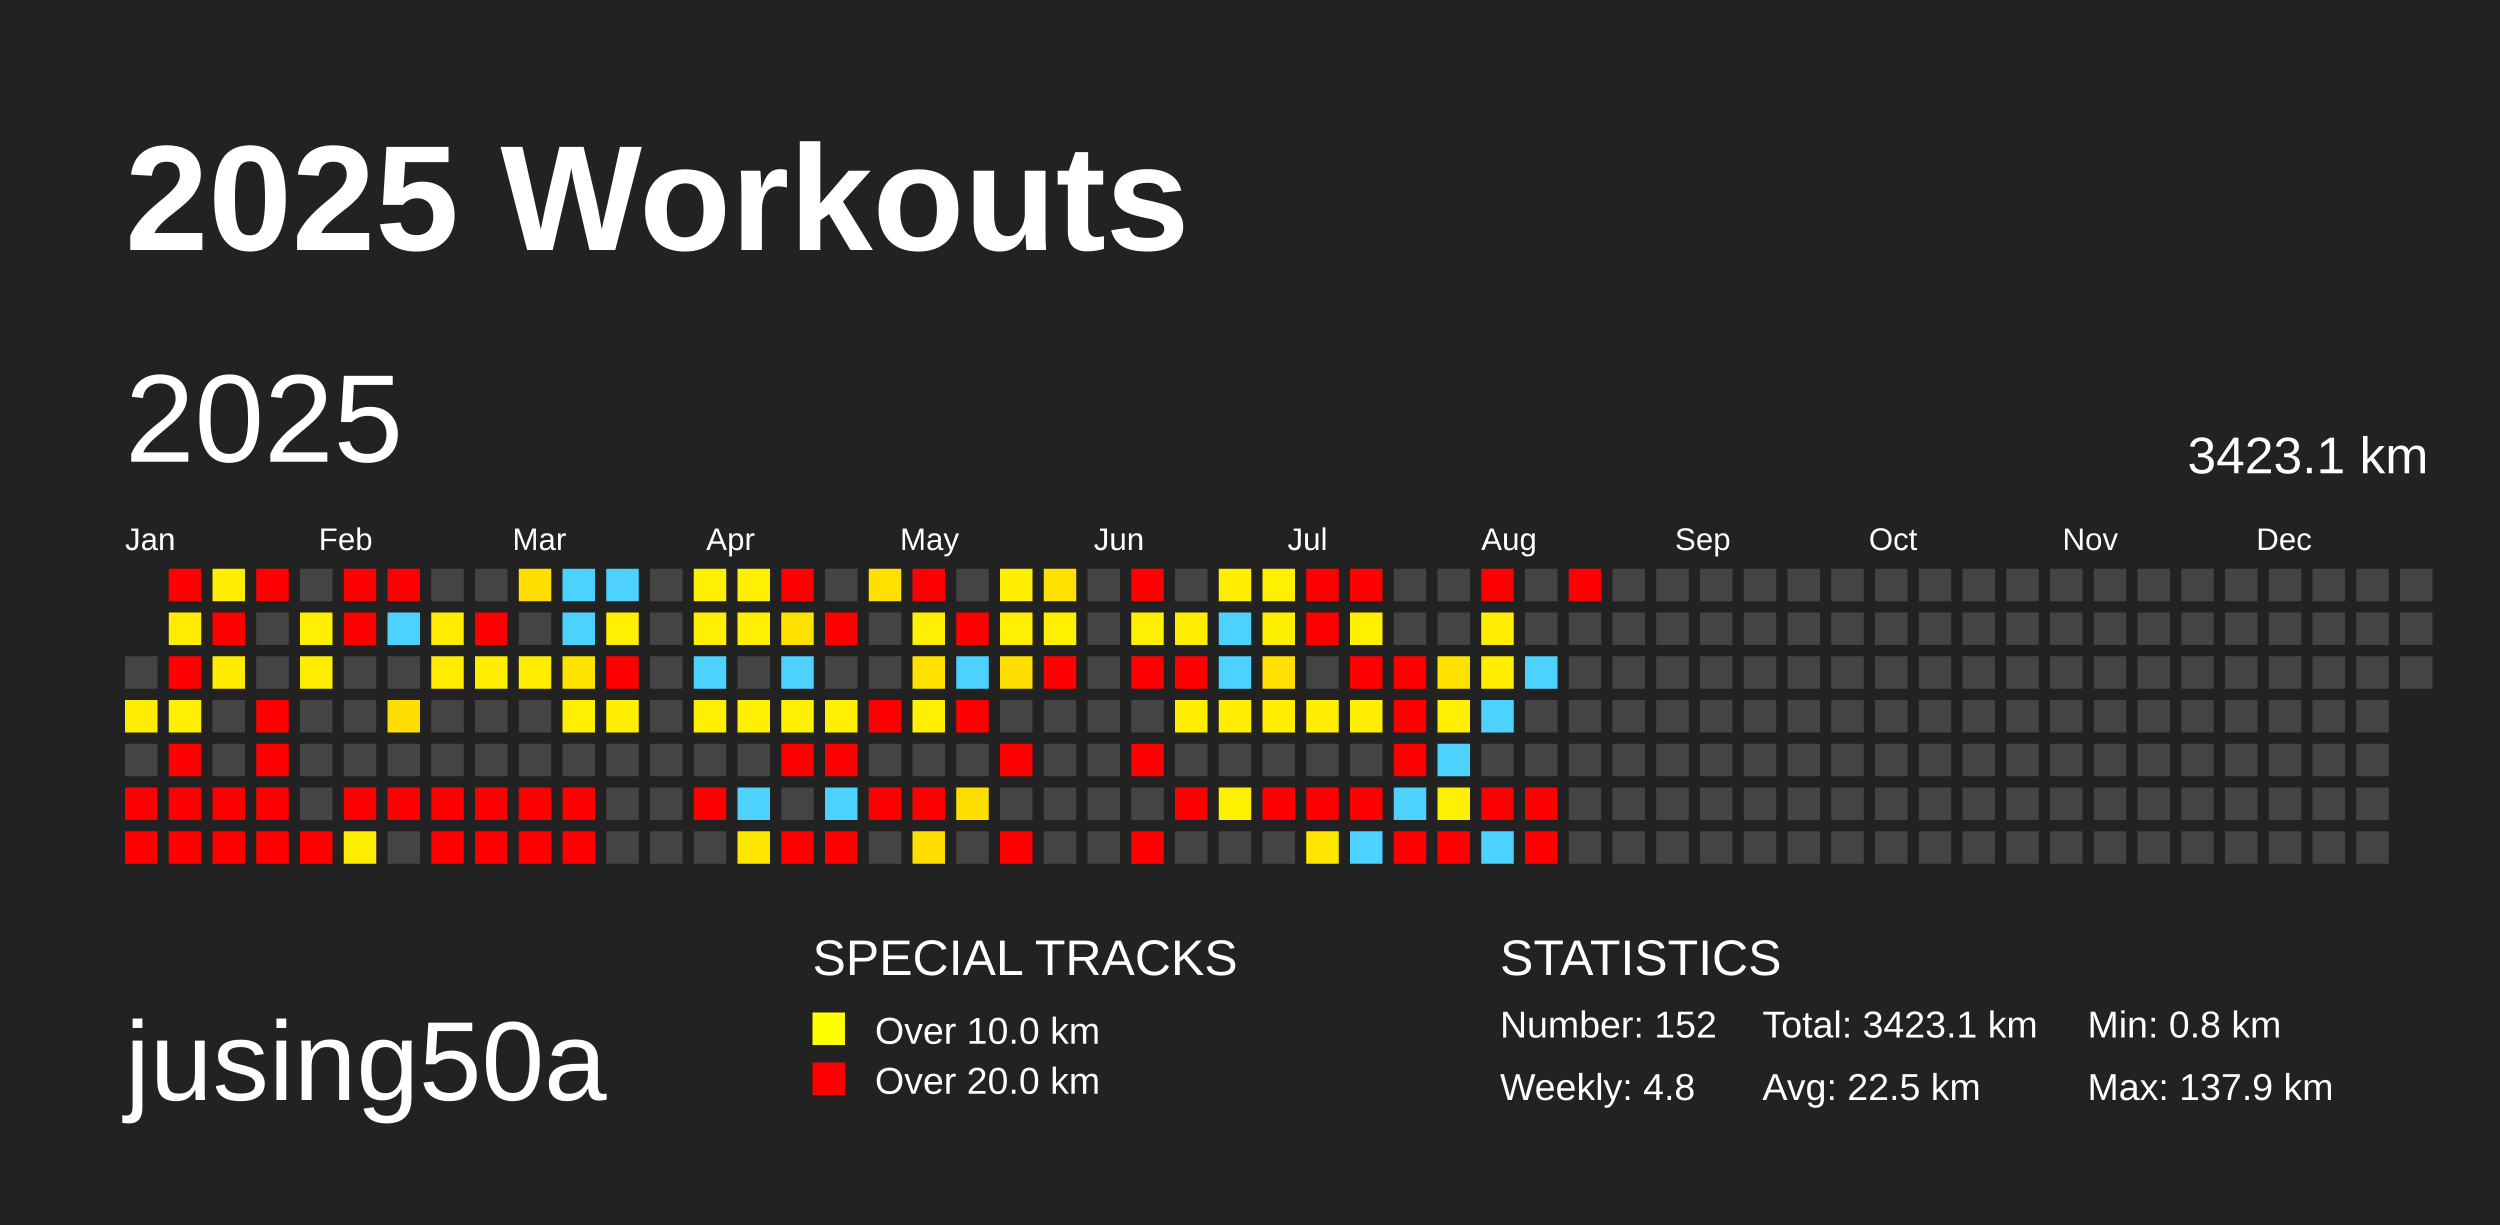
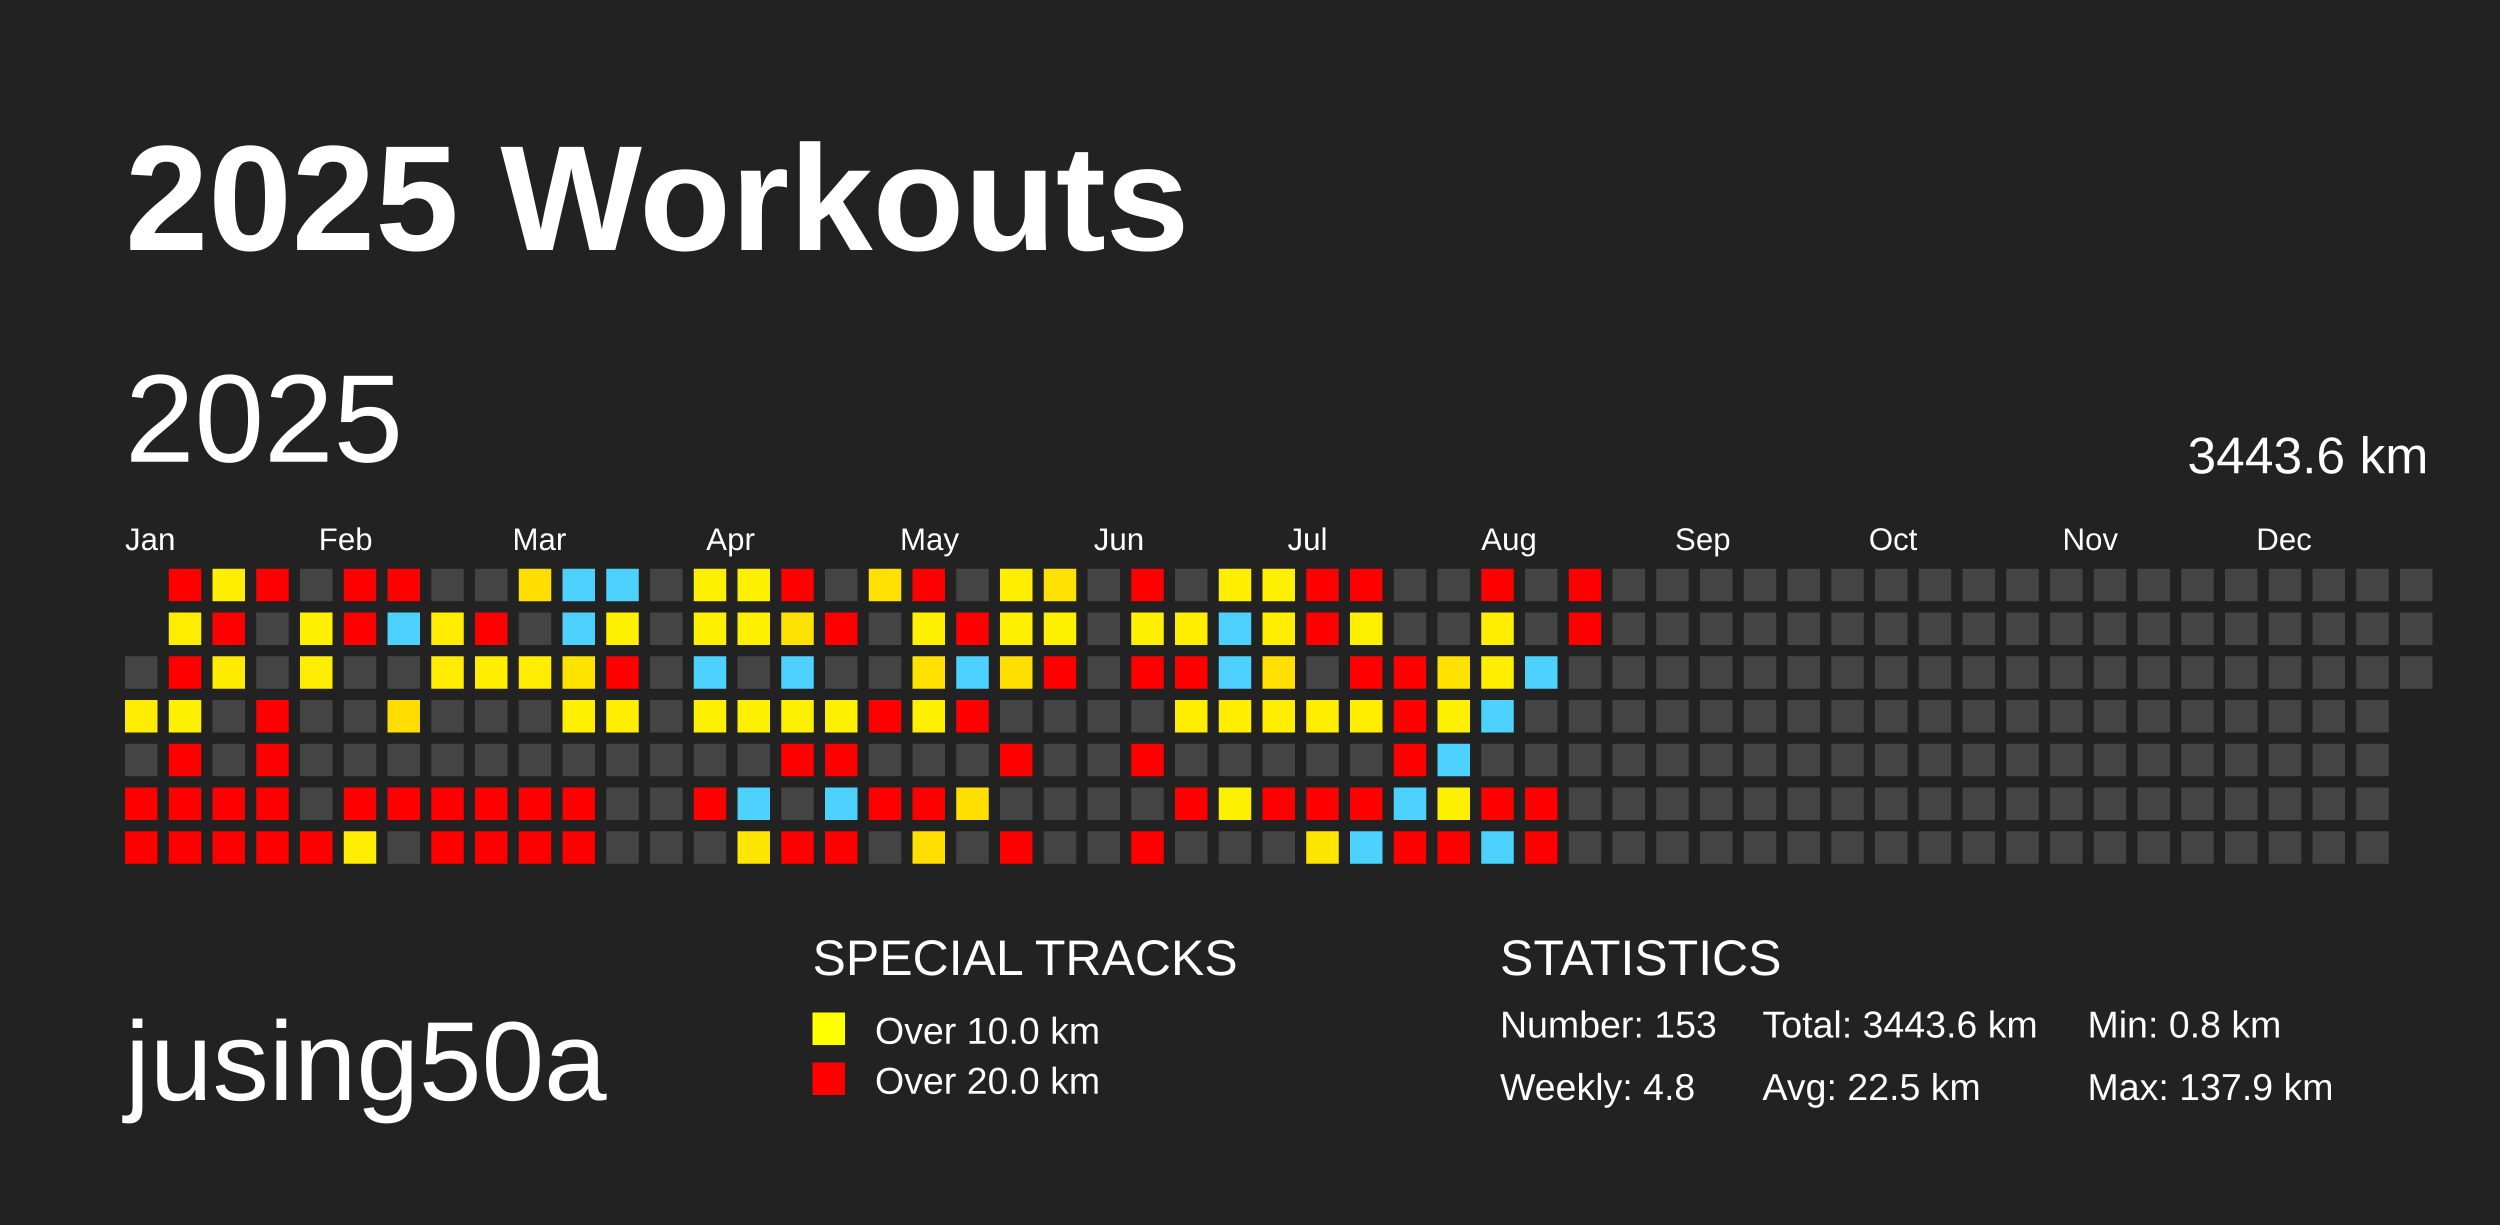
<svg xmlns="http://www.w3.org/2000/svg" baseProfile="full" height="98mm" version="1.1" viewBox="0,0,200,98" width="200mm">
  <defs />
  <rect fill="#222222" height="98" width="200" x="0" y="0" />
  <text fill="#FFFFFF" style="font-size:12px; font-family:Arial; font-weight:bold;" x="10" y="20">2025 Workouts</text>
  <text fill="#FFFFFF" style="font-size:9px; font-family:Arial" x="10" y="88">jusing50a</text>
  <text fill="#FFFFFF" style="font-size:4px; font-family:Arial" x="65" y="78">SPECIAL TRACKS</text>
  <rect fill="yellow" height="2.6" width="2.6" x="65" y="81" />
  <text fill="#FFFFFF" style="font-size:3px; font-family:Arial" x="70" y="83.5">Over 10.0 km</text>
  <rect fill="red" height="2.6" width="2.6" x="65" y="85" />
  <text fill="#FFFFFF" style="font-size:3px; font-family:Arial" x="70" y="87.5">Over 20.0 km</text>
  <text fill="#FFFFFF" style="font-size:4px; font-family:Arial" x="120" y="78">STATISTICS</text>
-   <text fill="#FFFFFF" style="font-size:3px; font-family:Arial" x="120" y="83">Number: 152</text>
+   <text fill="#FFFFFF" style="font-size:3px; font-family:Arial" x="120" y="83">Number: 153</text>
  <text fill="#FFFFFF" style="font-size:3px; font-family:Arial" x="120" y="88">Weekly: 4.8</text>
-   <text fill="#FFFFFF" style="font-size:3px; font-family:Arial" x="141" y="83">Total: 3423.1 km</text>
+   <text fill="#FFFFFF" style="font-size:3px; font-family:Arial" x="141" y="83">Total: 3443.6 km</text>
  <text fill="#FFFFFF" style="font-size:3px; font-family:Arial" x="141" y="88">Avg: 22.5 km</text>
  <text fill="#FFFFFF" style="font-size:3px; font-family:Arial" x="167" y="83">Min: 0.8 km</text>
  <text fill="#FFFFFF" style="font-size:3px; font-family:Arial" x="167" y="88">Max: 137.9 km</text>
  <text dominant-baseline="hanging" fill="#FFFFFF" style="font-size:10.0px; font-family:Arial;" x="10" y="30">2025</text>
-   <text dominant-baseline="hanging" fill="#FFFFFF" style="font-size:4.125px; font-family:Arial;" x="175" y="35">3423.1 km</text>
+   <text dominant-baseline="hanging" fill="#FFFFFF" style="font-size:4.125px; font-family:Arial;" x="175" y="35">3443.6 km</text>
  <text fill="#FFFFFF" style="font-size:2.5px; font-family:Arial" x="10.0" y="44">Jan</text>
  <text fill="#FFFFFF" style="font-size:2.5px; font-family:Arial" x="25.5" y="44">Feb</text>
  <text fill="#FFFFFF" style="font-size:2.5px; font-family:Arial" x="41.0" y="44">Mar</text>
  <text fill="#FFFFFF" style="font-size:2.5px; font-family:Arial" x="56.5" y="44">Apr</text>
  <text fill="#FFFFFF" style="font-size:2.5px; font-family:Arial" x="72.0" y="44">May</text>
  <text fill="#FFFFFF" style="font-size:2.5px; font-family:Arial" x="87.5" y="44">Jun</text>
  <text fill="#FFFFFF" style="font-size:2.5px; font-family:Arial" x="103.0" y="44">Jul</text>
  <text fill="#FFFFFF" style="font-size:2.5px; font-family:Arial" x="118.5" y="44">Aug</text>
  <text fill="#FFFFFF" style="font-size:2.5px; font-family:Arial" x="134.0" y="44">Sep</text>
  <text fill="#FFFFFF" style="font-size:2.5px; font-family:Arial" x="149.5" y="44">Oct</text>
  <text fill="#FFFFFF" style="font-size:2.5px; font-family:Arial" x="165.0" y="44">Nov</text>
  <text fill="#FFFFFF" style="font-size:2.5px; font-family:Arial" x="180.5" y="44">Dec</text>
  <rect fill="#444444" height="2.6" width="2.6" x="10.0" y="52.5" />
  <rect fill="#ffec00" height="2.6" width="2.6" x="10.0" y="56.0" />
  <rect fill="#444444" height="2.6" width="2.6" x="10.0" y="59.5" />
  <rect fill="red" height="2.6" width="2.6" x="10.0" y="63.0" />
  <rect fill="red" height="2.6" width="2.6" x="10.0" y="66.5" />
  <rect fill="red" height="2.6" width="2.6" x="13.5" y="45.5" />
  <rect fill="#ffec00" height="2.6" width="2.6" x="13.5" y="49.0" />
  <rect fill="red" height="2.6" width="2.6" x="13.5" y="52.5" />
  <rect fill="#ffef00" height="2.6" width="2.6" x="13.5" y="56.0" />
  <rect fill="red" height="2.6" width="2.6" x="13.5" y="59.5" />
  <rect fill="red" height="2.6" width="2.6" x="13.5" y="63.0" />
  <rect fill="red" height="2.6" width="2.6" x="13.5" y="66.5" />
  <rect fill="#ffee00" height="2.6" width="2.6" x="17.0" y="45.5" />
  <rect fill="red" height="2.6" width="2.6" x="17.0" y="49.0" />
  <rect fill="#ffeb00" height="2.6" width="2.6" x="17.0" y="52.5" />
  <rect fill="#444444" height="2.6" width="2.6" x="17.0" y="56.0" />
  <rect fill="#444444" height="2.6" width="2.6" x="17.0" y="59.5" />
  <rect fill="red" height="2.6" width="2.6" x="17.0" y="63.0" />
  <rect fill="red" height="2.6" width="2.6" x="17.0" y="66.5" />
  <rect fill="red" height="2.6" width="2.6" x="20.5" y="45.5" />
  <rect fill="#444444" height="2.6" width="2.6" x="20.5" y="49.0" />
  <rect fill="#444444" height="2.6" width="2.6" x="20.5" y="52.5" />
  <rect fill="red" height="2.6" width="2.6" x="20.5" y="56.0" />
  <rect fill="red" height="2.6" width="2.6" x="20.5" y="59.5" />
  <rect fill="red" height="2.6" width="2.6" x="20.5" y="63.0" />
  <rect fill="red" height="2.6" width="2.6" x="20.5" y="66.5" />
  <rect fill="#444444" height="2.6" width="2.6" x="24.0" y="45.5" />
  <rect fill="#ffef00" height="2.6" width="2.6" x="24.0" y="49.0" />
  <rect fill="#ffed00" height="2.6" width="2.6" x="24.0" y="52.5" />
  <rect fill="#444444" height="2.6" width="2.6" x="24.0" y="56.0" />
  <rect fill="#444444" height="2.6" width="2.6" x="24.0" y="59.5" />
  <rect fill="#444444" height="2.6" width="2.6" x="24.0" y="63.0" />
  <rect fill="red" height="2.6" width="2.6" x="24.0" y="66.5" />
  <rect fill="red" height="2.6" width="2.6" x="27.5" y="45.5" />
  <rect fill="red" height="2.6" width="2.6" x="27.5" y="49.0" />
  <rect fill="#444444" height="2.6" width="2.6" x="27.5" y="52.5" />
  <rect fill="#444444" height="2.6" width="2.6" x="27.5" y="56.0" />
  <rect fill="#444444" height="2.6" width="2.6" x="27.5" y="59.5" />
  <rect fill="red" height="2.6" width="2.6" x="27.5" y="63.0" />
  <rect fill="#ffed00" height="2.6" width="2.6" x="27.5" y="66.5" />
  <rect fill="red" height="2.6" width="2.6" x="31.0" y="45.5" />
  <rect fill="#4dd2ff" height="2.6" width="2.6" x="31.0" y="49.0" />
  <rect fill="#444444" height="2.6" width="2.6" x="31.0" y="52.5" />
  <rect fill="#ffdd00" height="2.6" width="2.6" x="31.0" y="56.0" />
  <rect fill="#444444" height="2.6" width="2.6" x="31.0" y="59.5" />
  <rect fill="red" height="2.6" width="2.6" x="31.0" y="63.0" />
  <rect fill="#444444" height="2.6" width="2.6" x="31.0" y="66.5" />
  <rect fill="#444444" height="2.6" width="2.6" x="34.5" y="45.5" />
  <rect fill="#ffec00" height="2.6" width="2.6" x="34.5" y="49.0" />
  <rect fill="#ffec00" height="2.6" width="2.6" x="34.5" y="52.5" />
  <rect fill="#444444" height="2.6" width="2.6" x="34.5" y="56.0" />
  <rect fill="#444444" height="2.6" width="2.6" x="34.5" y="59.5" />
  <rect fill="red" height="2.6" width="2.6" x="34.5" y="63.0" />
  <rect fill="red" height="2.6" width="2.6" x="34.5" y="66.5" />
  <rect fill="#444444" height="2.6" width="2.6" x="38.0" y="45.5" />
  <rect fill="red" height="2.6" width="2.6" x="38.0" y="49.0" />
  <rect fill="#ffee00" height="2.6" width="2.6" x="38.0" y="52.5" />
  <rect fill="#444444" height="2.6" width="2.6" x="38.0" y="56.0" />
  <rect fill="#444444" height="2.6" width="2.6" x="38.0" y="59.5" />
  <rect fill="red" height="2.6" width="2.6" x="38.0" y="63.0" />
  <rect fill="red" height="2.6" width="2.6" x="38.0" y="66.5" />
  <rect fill="#ffde00" height="2.6" width="2.6" x="41.5" y="45.5" />
  <rect fill="#444444" height="2.6" width="2.6" x="41.5" y="49.0" />
  <rect fill="#ffed00" height="2.6" width="2.6" x="41.5" y="52.5" />
  <rect fill="#444444" height="2.6" width="2.6" x="41.5" y="56.0" />
  <rect fill="#444444" height="2.6" width="2.6" x="41.5" y="59.5" />
  <rect fill="red" height="2.6" width="2.6" x="41.5" y="63.0" />
  <rect fill="red" height="2.6" width="2.6" x="41.5" y="66.5" />
  <rect fill="#4dd2ff" height="2.6" width="2.6" x="45.0" y="45.5" />
  <rect fill="#4dd2ff" height="2.6" width="2.6" x="45.0" y="49.0" />
  <rect fill="#ffe300" height="2.6" width="2.6" x="45.0" y="52.5" />
  <rect fill="#ffef00" height="2.6" width="2.6" x="45.0" y="56.0" />
  <rect fill="#444444" height="2.6" width="2.6" x="45.0" y="59.5" />
  <rect fill="red" height="2.6" width="2.6" x="45.0" y="63.0" />
  <rect fill="red" height="2.6" width="2.6" x="45.0" y="66.5" />
  <rect fill="#4dd2ff" height="2.6" width="2.6" x="48.5" y="45.5" />
  <rect fill="#ffef00" height="2.6" width="2.6" x="48.5" y="49.0" />
  <rect fill="red" height="2.6" width="2.6" x="48.5" y="52.5" />
  <rect fill="#ffee00" height="2.6" width="2.6" x="48.5" y="56.0" />
  <rect fill="#444444" height="2.6" width="2.6" x="48.5" y="59.5" />
  <rect fill="#444444" height="2.6" width="2.6" x="48.5" y="63.0" />
  <rect fill="#444444" height="2.6" width="2.6" x="48.5" y="66.5" />
  <rect fill="#444444" height="2.6" width="2.6" x="52.0" y="45.5" />
  <rect fill="#444444" height="2.6" width="2.6" x="52.0" y="49.0" />
  <rect fill="#444444" height="2.6" width="2.6" x="52.0" y="52.5" />
  <rect fill="#444444" height="2.6" width="2.6" x="52.0" y="56.0" />
  <rect fill="#444444" height="2.6" width="2.6" x="52.0" y="59.5" />
  <rect fill="#444444" height="2.6" width="2.6" x="52.0" y="63.0" />
  <rect fill="#444444" height="2.6" width="2.6" x="52.0" y="66.5" />
  <rect fill="#ffef00" height="2.6" width="2.6" x="55.5" y="45.5" />
  <rect fill="#ffef00" height="2.6" width="2.6" x="55.5" y="49.0" />
  <rect fill="#4dd2ff" height="2.6" width="2.6" x="55.5" y="52.5" />
  <rect fill="#ffef00" height="2.6" width="2.6" x="55.5" y="56.0" />
  <rect fill="#444444" height="2.6" width="2.6" x="55.5" y="59.5" />
  <rect fill="red" height="2.6" width="2.6" x="55.5" y="63.0" />
  <rect fill="#444444" height="2.6" width="2.6" x="55.5" y="66.5" />
  <rect fill="#ffef00" height="2.6" width="2.6" x="59.0" y="45.5" />
  <rect fill="#ffef00" height="2.6" width="2.6" x="59.0" y="49.0" />
  <rect fill="#444444" height="2.6" width="2.6" x="59.0" y="52.5" />
  <rect fill="#ffef00" height="2.6" width="2.6" x="59.0" y="56.0" />
  <rect fill="#444444" height="2.6" width="2.6" x="59.0" y="59.5" />
  <rect fill="#4dd2ff" height="2.6" width="2.6" x="59.0" y="63.0" />
  <rect fill="#ffe600" height="2.6" width="2.6" x="59.0" y="66.5" />
  <rect fill="red" height="2.6" width="2.6" x="62.5" y="45.5" />
  <rect fill="#ffe100" height="2.6" width="2.6" x="62.5" y="49.0" />
  <rect fill="#4dd2ff" height="2.6" width="2.6" x="62.5" y="52.5" />
  <rect fill="#ffef00" height="2.6" width="2.6" x="62.5" y="56.0" />
  <rect fill="red" height="2.6" width="2.6" x="62.5" y="59.5" />
  <rect fill="#444444" height="2.6" width="2.6" x="62.5" y="63.0" />
  <rect fill="red" height="2.6" width="2.6" x="62.5" y="66.5" />
  <rect fill="#444444" height="2.6" width="2.6" x="66.0" y="45.5" />
  <rect fill="red" height="2.6" width="2.6" x="66.0" y="49.0" />
  <rect fill="#444444" height="2.6" width="2.6" x="66.0" y="52.5" />
  <rect fill="#ffef00" height="2.6" width="2.6" x="66.0" y="56.0" />
  <rect fill="red" height="2.6" width="2.6" x="66.0" y="59.5" />
  <rect fill="#4dd2ff" height="2.6" width="2.6" x="66.0" y="63.0" />
  <rect fill="red" height="2.6" width="2.6" x="66.0" y="66.5" />
  <rect fill="#ffe000" height="2.6" width="2.6" x="69.5" y="45.5" />
  <rect fill="#444444" height="2.6" width="2.6" x="69.5" y="49.0" />
  <rect fill="#444444" height="2.6" width="2.6" x="69.5" y="52.5" />
  <rect fill="red" height="2.6" width="2.6" x="69.5" y="56.0" />
  <rect fill="#444444" height="2.6" width="2.6" x="69.5" y="59.5" />
  <rect fill="red" height="2.6" width="2.6" x="69.5" y="63.0" />
  <rect fill="#444444" height="2.6" width="2.6" x="69.5" y="66.5" />
  <rect fill="red" height="2.6" width="2.6" x="73.0" y="45.5" />
  <rect fill="#ffef00" height="2.6" width="2.6" x="73.0" y="49.0" />
  <rect fill="#ffe200" height="2.6" width="2.6" x="73.0" y="52.5" />
  <rect fill="#ffef00" height="2.6" width="2.6" x="73.0" y="56.0" />
  <rect fill="#444444" height="2.6" width="2.6" x="73.0" y="59.5" />
  <rect fill="red" height="2.6" width="2.6" x="73.0" y="63.0" />
  <rect fill="#ffdf00" height="2.6" width="2.6" x="73.0" y="66.5" />
  <rect fill="#444444" height="2.6" width="2.6" x="76.5" y="45.5" />
  <rect fill="red" height="2.6" width="2.6" x="76.5" y="49.0" />
  <rect fill="#4dd2ff" height="2.6" width="2.6" x="76.5" y="52.5" />
  <rect fill="red" height="2.6" width="2.6" x="76.5" y="56.0" />
  <rect fill="#444444" height="2.6" width="2.6" x="76.5" y="59.5" />
  <rect fill="#ffdf00" height="2.6" width="2.6" x="76.5" y="63.0" />
  <rect fill="#444444" height="2.6" width="2.6" x="76.5" y="66.5" />
  <rect fill="#ffee00" height="2.6" width="2.6" x="80.0" y="45.5" />
  <rect fill="#ffef00" height="2.6" width="2.6" x="80.0" y="49.0" />
  <rect fill="#ffdf00" height="2.6" width="2.6" x="80.0" y="52.5" />
  <rect fill="#444444" height="2.6" width="2.6" x="80.0" y="56.0" />
  <rect fill="red" height="2.6" width="2.6" x="80.0" y="59.5" />
  <rect fill="#444444" height="2.6" width="2.6" x="80.0" y="63.0" />
  <rect fill="red" height="2.6" width="2.6" x="80.0" y="66.5" />
  <rect fill="#ffe100" height="2.6" width="2.6" x="83.5" y="45.5" />
  <rect fill="#fff000" height="2.6" width="2.6" x="83.5" y="49.0" />
  <rect fill="red" height="2.6" width="2.6" x="83.5" y="52.5" />
  <rect fill="#444444" height="2.6" width="2.6" x="83.5" y="56.0" />
  <rect fill="#444444" height="2.6" width="2.6" x="83.5" y="59.5" />
  <rect fill="#444444" height="2.6" width="2.6" x="83.5" y="63.0" />
  <rect fill="#444444" height="2.6" width="2.6" x="83.5" y="66.5" />
  <rect fill="#444444" height="2.6" width="2.6" x="87.0" y="45.5" />
  <rect fill="#444444" height="2.6" width="2.6" x="87.0" y="49.0" />
  <rect fill="#444444" height="2.6" width="2.6" x="87.0" y="52.5" />
  <rect fill="#444444" height="2.6" width="2.6" x="87.0" y="56.0" />
  <rect fill="#444444" height="2.6" width="2.6" x="87.0" y="59.5" />
  <rect fill="#444444" height="2.6" width="2.6" x="87.0" y="63.0" />
  <rect fill="#444444" height="2.6" width="2.6" x="87.0" y="66.5" />
  <rect fill="red" height="2.6" width="2.6" x="90.5" y="45.5" />
  <rect fill="#ffef00" height="2.6" width="2.6" x="90.5" y="49.0" />
  <rect fill="red" height="2.6" width="2.6" x="90.5" y="52.5" />
  <rect fill="#444444" height="2.6" width="2.6" x="90.5" y="56.0" />
  <rect fill="red" height="2.6" width="2.6" x="90.5" y="59.5" />
  <rect fill="#444444" height="2.6" width="2.6" x="90.5" y="63.0" />
  <rect fill="red" height="2.6" width="2.6" x="90.5" y="66.5" />
  <rect fill="#444444" height="2.6" width="2.6" x="94.0" y="45.5" />
  <rect fill="#ffee00" height="2.6" width="2.6" x="94.0" y="49.0" />
  <rect fill="red" height="2.6" width="2.6" x="94.0" y="52.5" />
  <rect fill="#ffee00" height="2.6" width="2.6" x="94.0" y="56.0" />
  <rect fill="#444444" height="2.6" width="2.6" x="94.0" y="59.5" />
  <rect fill="red" height="2.6" width="2.6" x="94.0" y="63.0" />
  <rect fill="#444444" height="2.6" width="2.6" x="94.0" y="66.5" />
  <rect fill="#ffee00" height="2.6" width="2.6" x="97.5" y="45.5" />
  <rect fill="#4dd2ff" height="2.6" width="2.6" x="97.5" y="49.0" />
  <rect fill="#4dd2ff" height="2.6" width="2.6" x="97.5" y="52.5" />
  <rect fill="#ffee00" height="2.6" width="2.6" x="97.5" y="56.0" />
  <rect fill="#444444" height="2.6" width="2.6" x="97.5" y="59.5" />
  <rect fill="#fff000" height="2.6" width="2.6" x="97.5" y="63.0" />
  <rect fill="#444444" height="2.6" width="2.6" x="97.5" y="66.5" />
  <rect fill="#ffef00" height="2.6" width="2.6" x="101.0" y="45.5" />
  <rect fill="#ffee00" height="2.6" width="2.6" x="101.0" y="49.0" />
  <rect fill="#ffe000" height="2.6" width="2.6" x="101.0" y="52.5" />
  <rect fill="#ffee00" height="2.6" width="2.6" x="101.0" y="56.0" />
  <rect fill="#444444" height="2.6" width="2.6" x="101.0" y="59.5" />
  <rect fill="red" height="2.6" width="2.6" x="101.0" y="63.0" />
  <rect fill="#444444" height="2.6" width="2.6" x="101.0" y="66.5" />
  <rect fill="red" height="2.6" width="2.6" x="104.5" y="45.5" />
  <rect fill="red" height="2.6" width="2.6" x="104.5" y="49.0" />
  <rect fill="#444444" height="2.6" width="2.6" x="104.5" y="52.5" />
  <rect fill="#ffee00" height="2.6" width="2.6" x="104.5" y="56.0" />
  <rect fill="#444444" height="2.6" width="2.6" x="104.5" y="59.5" />
  <rect fill="red" height="2.6" width="2.6" x="104.5" y="63.0" />
  <rect fill="#ffe600" height="2.6" width="2.6" x="104.5" y="66.5" />
  <rect fill="red" height="2.6" width="2.6" x="108.0" y="45.5" />
  <rect fill="#fff000" height="2.6" width="2.6" x="108.0" y="49.0" />
  <rect fill="red" height="2.6" width="2.6" x="108.0" y="52.5" />
  <rect fill="#ffee00" height="2.6" width="2.6" x="108.0" y="56.0" />
  <rect fill="#444444" height="2.6" width="2.6" x="108.0" y="59.5" />
  <rect fill="red" height="2.6" width="2.6" x="108.0" y="63.0" />
  <rect fill="#4dd2ff" height="2.6" width="2.6" x="108.0" y="66.5" />
  <rect fill="#444444" height="2.6" width="2.6" x="111.5" y="45.5" />
  <rect fill="#444444" height="2.6" width="2.6" x="111.5" y="49.0" />
  <rect fill="red" height="2.6" width="2.6" x="111.5" y="52.5" />
  <rect fill="red" height="2.6" width="2.6" x="111.5" y="56.0" />
  <rect fill="red" height="2.6" width="2.6" x="111.5" y="59.5" />
  <rect fill="#4dd2ff" height="2.6" width="2.6" x="111.5" y="63.0" />
  <rect fill="red" height="2.6" width="2.6" x="111.5" y="66.5" />
  <rect fill="#444444" height="2.6" width="2.6" x="115.0" y="45.5" />
  <rect fill="#444444" height="2.6" width="2.6" x="115.0" y="49.0" />
  <rect fill="#ffe200" height="2.6" width="2.6" x="115.0" y="52.5" />
  <rect fill="#ffef00" height="2.6" width="2.6" x="115.0" y="56.0" />
  <rect fill="#4dd2ff" height="2.6" width="2.6" x="115.0" y="59.5" />
  <rect fill="#ffef00" height="2.6" width="2.6" x="115.0" y="63.0" />
  <rect fill="red" height="2.6" width="2.6" x="115.0" y="66.5" />
  <rect fill="red" height="2.6" width="2.6" x="118.5" y="45.5" />
  <rect fill="#ffee00" height="2.6" width="2.6" x="118.5" y="49.0" />
  <rect fill="#ffee00" height="2.6" width="2.6" x="118.5" y="52.5" />
  <rect fill="#4dd2ff" height="2.6" width="2.6" x="118.5" y="56.0" />
  <rect fill="#444444" height="2.6" width="2.6" x="118.5" y="59.5" />
  <rect fill="red" height="2.6" width="2.6" x="118.5" y="63.0" />
  <rect fill="#4dd2ff" height="2.6" width="2.6" x="118.5" y="66.5" />
  <rect fill="#444444" height="2.6" width="2.6" x="122.0" y="45.5" />
  <rect fill="#444444" height="2.6" width="2.6" x="122.0" y="49.0" />
  <rect fill="#4dd2ff" height="2.6" width="2.6" x="122.0" y="52.5" />
  <rect fill="#444444" height="2.6" width="2.6" x="122.0" y="56.0" />
  <rect fill="#444444" height="2.6" width="2.6" x="122.0" y="59.5" />
  <rect fill="red" height="2.6" width="2.6" x="122.0" y="63.0" />
  <rect fill="red" height="2.6" width="2.6" x="122.0" y="66.5" />
  <rect fill="red" height="2.6" width="2.6" x="125.5" y="45.5" />
-   <rect fill="#444444" height="2.6" width="2.6" x="125.5" y="49.0" />
+   <rect fill="red" height="2.6" width="2.6" x="125.5" y="49.0" />
  <rect fill="#444444" height="2.6" width="2.6" x="125.5" y="52.5" />
  <rect fill="#444444" height="2.6" width="2.6" x="125.5" y="56.0" />
  <rect fill="#444444" height="2.6" width="2.6" x="125.5" y="59.5" />
  <rect fill="#444444" height="2.6" width="2.6" x="125.5" y="63.0" />
  <rect fill="#444444" height="2.6" width="2.6" x="125.5" y="66.5" />
  <rect fill="#444444" height="2.6" width="2.6" x="129.0" y="45.5" />
  <rect fill="#444444" height="2.6" width="2.6" x="129.0" y="49.0" />
  <rect fill="#444444" height="2.6" width="2.6" x="129.0" y="52.5" />
  <rect fill="#444444" height="2.6" width="2.6" x="129.0" y="56.0" />
  <rect fill="#444444" height="2.6" width="2.6" x="129.0" y="59.5" />
  <rect fill="#444444" height="2.6" width="2.6" x="129.0" y="63.0" />
  <rect fill="#444444" height="2.6" width="2.6" x="129.0" y="66.5" />
  <rect fill="#444444" height="2.6" width="2.6" x="132.5" y="45.5" />
  <rect fill="#444444" height="2.6" width="2.6" x="132.5" y="49.0" />
  <rect fill="#444444" height="2.6" width="2.6" x="132.5" y="52.5" />
  <rect fill="#444444" height="2.6" width="2.6" x="132.5" y="56.0" />
  <rect fill="#444444" height="2.6" width="2.6" x="132.5" y="59.5" />
  <rect fill="#444444" height="2.6" width="2.6" x="132.5" y="63.0" />
  <rect fill="#444444" height="2.6" width="2.6" x="132.5" y="66.5" />
  <rect fill="#444444" height="2.6" width="2.6" x="136.0" y="45.5" />
  <rect fill="#444444" height="2.6" width="2.6" x="136.0" y="49.0" />
  <rect fill="#444444" height="2.6" width="2.6" x="136.0" y="52.5" />
  <rect fill="#444444" height="2.6" width="2.6" x="136.0" y="56.0" />
  <rect fill="#444444" height="2.6" width="2.6" x="136.0" y="59.5" />
  <rect fill="#444444" height="2.6" width="2.6" x="136.0" y="63.0" />
  <rect fill="#444444" height="2.6" width="2.6" x="136.0" y="66.5" />
  <rect fill="#444444" height="2.6" width="2.6" x="139.5" y="45.5" />
  <rect fill="#444444" height="2.6" width="2.6" x="139.5" y="49.0" />
  <rect fill="#444444" height="2.6" width="2.6" x="139.5" y="52.5" />
  <rect fill="#444444" height="2.6" width="2.6" x="139.5" y="56.0" />
  <rect fill="#444444" height="2.6" width="2.6" x="139.5" y="59.5" />
  <rect fill="#444444" height="2.6" width="2.6" x="139.5" y="63.0" />
  <rect fill="#444444" height="2.6" width="2.6" x="139.5" y="66.5" />
  <rect fill="#444444" height="2.6" width="2.6" x="143.0" y="45.5" />
  <rect fill="#444444" height="2.6" width="2.6" x="143.0" y="49.0" />
  <rect fill="#444444" height="2.6" width="2.6" x="143.0" y="52.5" />
  <rect fill="#444444" height="2.6" width="2.6" x="143.0" y="56.0" />
  <rect fill="#444444" height="2.6" width="2.6" x="143.0" y="59.5" />
  <rect fill="#444444" height="2.6" width="2.6" x="143.0" y="63.0" />
  <rect fill="#444444" height="2.6" width="2.6" x="143.0" y="66.5" />
  <rect fill="#444444" height="2.6" width="2.6" x="146.5" y="45.5" />
  <rect fill="#444444" height="2.6" width="2.6" x="146.5" y="49.0" />
  <rect fill="#444444" height="2.6" width="2.6" x="146.5" y="52.5" />
  <rect fill="#444444" height="2.6" width="2.6" x="146.5" y="56.0" />
  <rect fill="#444444" height="2.6" width="2.6" x="146.5" y="59.5" />
  <rect fill="#444444" height="2.6" width="2.6" x="146.5" y="63.0" />
  <rect fill="#444444" height="2.6" width="2.6" x="146.5" y="66.5" />
  <rect fill="#444444" height="2.6" width="2.6" x="150.0" y="45.5" />
  <rect fill="#444444" height="2.6" width="2.6" x="150.0" y="49.0" />
  <rect fill="#444444" height="2.6" width="2.6" x="150.0" y="52.5" />
  <rect fill="#444444" height="2.6" width="2.6" x="150.0" y="56.0" />
  <rect fill="#444444" height="2.6" width="2.6" x="150.0" y="59.5" />
  <rect fill="#444444" height="2.6" width="2.6" x="150.0" y="63.0" />
  <rect fill="#444444" height="2.6" width="2.6" x="150.0" y="66.5" />
  <rect fill="#444444" height="2.6" width="2.6" x="153.5" y="45.5" />
  <rect fill="#444444" height="2.6" width="2.6" x="153.5" y="49.0" />
  <rect fill="#444444" height="2.6" width="2.6" x="153.5" y="52.5" />
  <rect fill="#444444" height="2.6" width="2.6" x="153.5" y="56.0" />
  <rect fill="#444444" height="2.6" width="2.6" x="153.5" y="59.5" />
  <rect fill="#444444" height="2.6" width="2.6" x="153.5" y="63.0" />
  <rect fill="#444444" height="2.6" width="2.6" x="153.5" y="66.5" />
  <rect fill="#444444" height="2.6" width="2.6" x="157.0" y="45.5" />
  <rect fill="#444444" height="2.6" width="2.6" x="157.0" y="49.0" />
  <rect fill="#444444" height="2.6" width="2.6" x="157.0" y="52.5" />
  <rect fill="#444444" height="2.6" width="2.6" x="157.0" y="56.0" />
  <rect fill="#444444" height="2.6" width="2.6" x="157.0" y="59.5" />
  <rect fill="#444444" height="2.6" width="2.6" x="157.0" y="63.0" />
  <rect fill="#444444" height="2.6" width="2.6" x="157.0" y="66.5" />
  <rect fill="#444444" height="2.6" width="2.6" x="160.5" y="45.5" />
  <rect fill="#444444" height="2.6" width="2.6" x="160.5" y="49.0" />
  <rect fill="#444444" height="2.6" width="2.6" x="160.5" y="52.5" />
  <rect fill="#444444" height="2.6" width="2.6" x="160.5" y="56.0" />
  <rect fill="#444444" height="2.6" width="2.6" x="160.5" y="59.5" />
  <rect fill="#444444" height="2.6" width="2.6" x="160.5" y="63.0" />
  <rect fill="#444444" height="2.6" width="2.6" x="160.5" y="66.5" />
  <rect fill="#444444" height="2.6" width="2.6" x="164.0" y="45.5" />
  <rect fill="#444444" height="2.6" width="2.6" x="164.0" y="49.0" />
  <rect fill="#444444" height="2.6" width="2.6" x="164.0" y="52.5" />
  <rect fill="#444444" height="2.6" width="2.6" x="164.0" y="56.0" />
  <rect fill="#444444" height="2.6" width="2.6" x="164.0" y="59.5" />
  <rect fill="#444444" height="2.6" width="2.6" x="164.0" y="63.0" />
  <rect fill="#444444" height="2.6" width="2.6" x="164.0" y="66.5" />
  <rect fill="#444444" height="2.6" width="2.6" x="167.5" y="45.5" />
  <rect fill="#444444" height="2.6" width="2.6" x="167.5" y="49.0" />
  <rect fill="#444444" height="2.6" width="2.6" x="167.5" y="52.5" />
  <rect fill="#444444" height="2.6" width="2.6" x="167.5" y="56.0" />
  <rect fill="#444444" height="2.6" width="2.6" x="167.5" y="59.5" />
  <rect fill="#444444" height="2.6" width="2.6" x="167.5" y="63.0" />
  <rect fill="#444444" height="2.6" width="2.6" x="167.5" y="66.5" />
  <rect fill="#444444" height="2.6" width="2.6" x="171.0" y="45.5" />
  <rect fill="#444444" height="2.6" width="2.6" x="171.0" y="49.0" />
  <rect fill="#444444" height="2.6" width="2.6" x="171.0" y="52.5" />
  <rect fill="#444444" height="2.6" width="2.6" x="171.0" y="56.0" />
  <rect fill="#444444" height="2.6" width="2.6" x="171.0" y="59.5" />
  <rect fill="#444444" height="2.6" width="2.6" x="171.0" y="63.0" />
  <rect fill="#444444" height="2.6" width="2.6" x="171.0" y="66.5" />
  <rect fill="#444444" height="2.6" width="2.6" x="174.5" y="45.5" />
  <rect fill="#444444" height="2.6" width="2.6" x="174.5" y="49.0" />
  <rect fill="#444444" height="2.6" width="2.6" x="174.5" y="52.5" />
  <rect fill="#444444" height="2.6" width="2.6" x="174.5" y="56.0" />
  <rect fill="#444444" height="2.6" width="2.6" x="174.5" y="59.5" />
  <rect fill="#444444" height="2.6" width="2.6" x="174.5" y="63.0" />
  <rect fill="#444444" height="2.6" width="2.6" x="174.5" y="66.5" />
  <rect fill="#444444" height="2.6" width="2.6" x="178.0" y="45.5" />
  <rect fill="#444444" height="2.6" width="2.6" x="178.0" y="49.0" />
  <rect fill="#444444" height="2.6" width="2.6" x="178.0" y="52.5" />
  <rect fill="#444444" height="2.6" width="2.6" x="178.0" y="56.0" />
  <rect fill="#444444" height="2.6" width="2.6" x="178.0" y="59.5" />
  <rect fill="#444444" height="2.6" width="2.6" x="178.0" y="63.0" />
  <rect fill="#444444" height="2.6" width="2.6" x="178.0" y="66.5" />
  <rect fill="#444444" height="2.6" width="2.6" x="181.5" y="45.5" />
  <rect fill="#444444" height="2.6" width="2.6" x="181.5" y="49.0" />
  <rect fill="#444444" height="2.6" width="2.6" x="181.5" y="52.5" />
  <rect fill="#444444" height="2.6" width="2.6" x="181.5" y="56.0" />
  <rect fill="#444444" height="2.6" width="2.6" x="181.5" y="59.5" />
  <rect fill="#444444" height="2.6" width="2.6" x="181.5" y="63.0" />
  <rect fill="#444444" height="2.6" width="2.6" x="181.5" y="66.5" />
  <rect fill="#444444" height="2.6" width="2.6" x="185.0" y="45.5" />
  <rect fill="#444444" height="2.6" width="2.6" x="185.0" y="49.0" />
  <rect fill="#444444" height="2.6" width="2.6" x="185.0" y="52.5" />
  <rect fill="#444444" height="2.6" width="2.6" x="185.0" y="56.0" />
  <rect fill="#444444" height="2.6" width="2.6" x="185.0" y="59.5" />
  <rect fill="#444444" height="2.6" width="2.6" x="185.0" y="63.0" />
  <rect fill="#444444" height="2.6" width="2.6" x="185.0" y="66.5" />
  <rect fill="#444444" height="2.6" width="2.6" x="188.5" y="45.5" />
  <rect fill="#444444" height="2.6" width="2.6" x="188.5" y="49.0" />
  <rect fill="#444444" height="2.6" width="2.6" x="188.5" y="52.5" />
  <rect fill="#444444" height="2.6" width="2.6" x="188.5" y="56.0" />
  <rect fill="#444444" height="2.6" width="2.6" x="188.5" y="59.5" />
  <rect fill="#444444" height="2.6" width="2.6" x="188.5" y="63.0" />
  <rect fill="#444444" height="2.6" width="2.6" x="188.5" y="66.5" />
  <rect fill="#444444" height="2.6" width="2.6" x="192.0" y="45.5" />
  <rect fill="#444444" height="2.6" width="2.6" x="192.0" y="49.0" />
  <rect fill="#444444" height="2.6" width="2.6" x="192.0" y="52.5" />
</svg>
